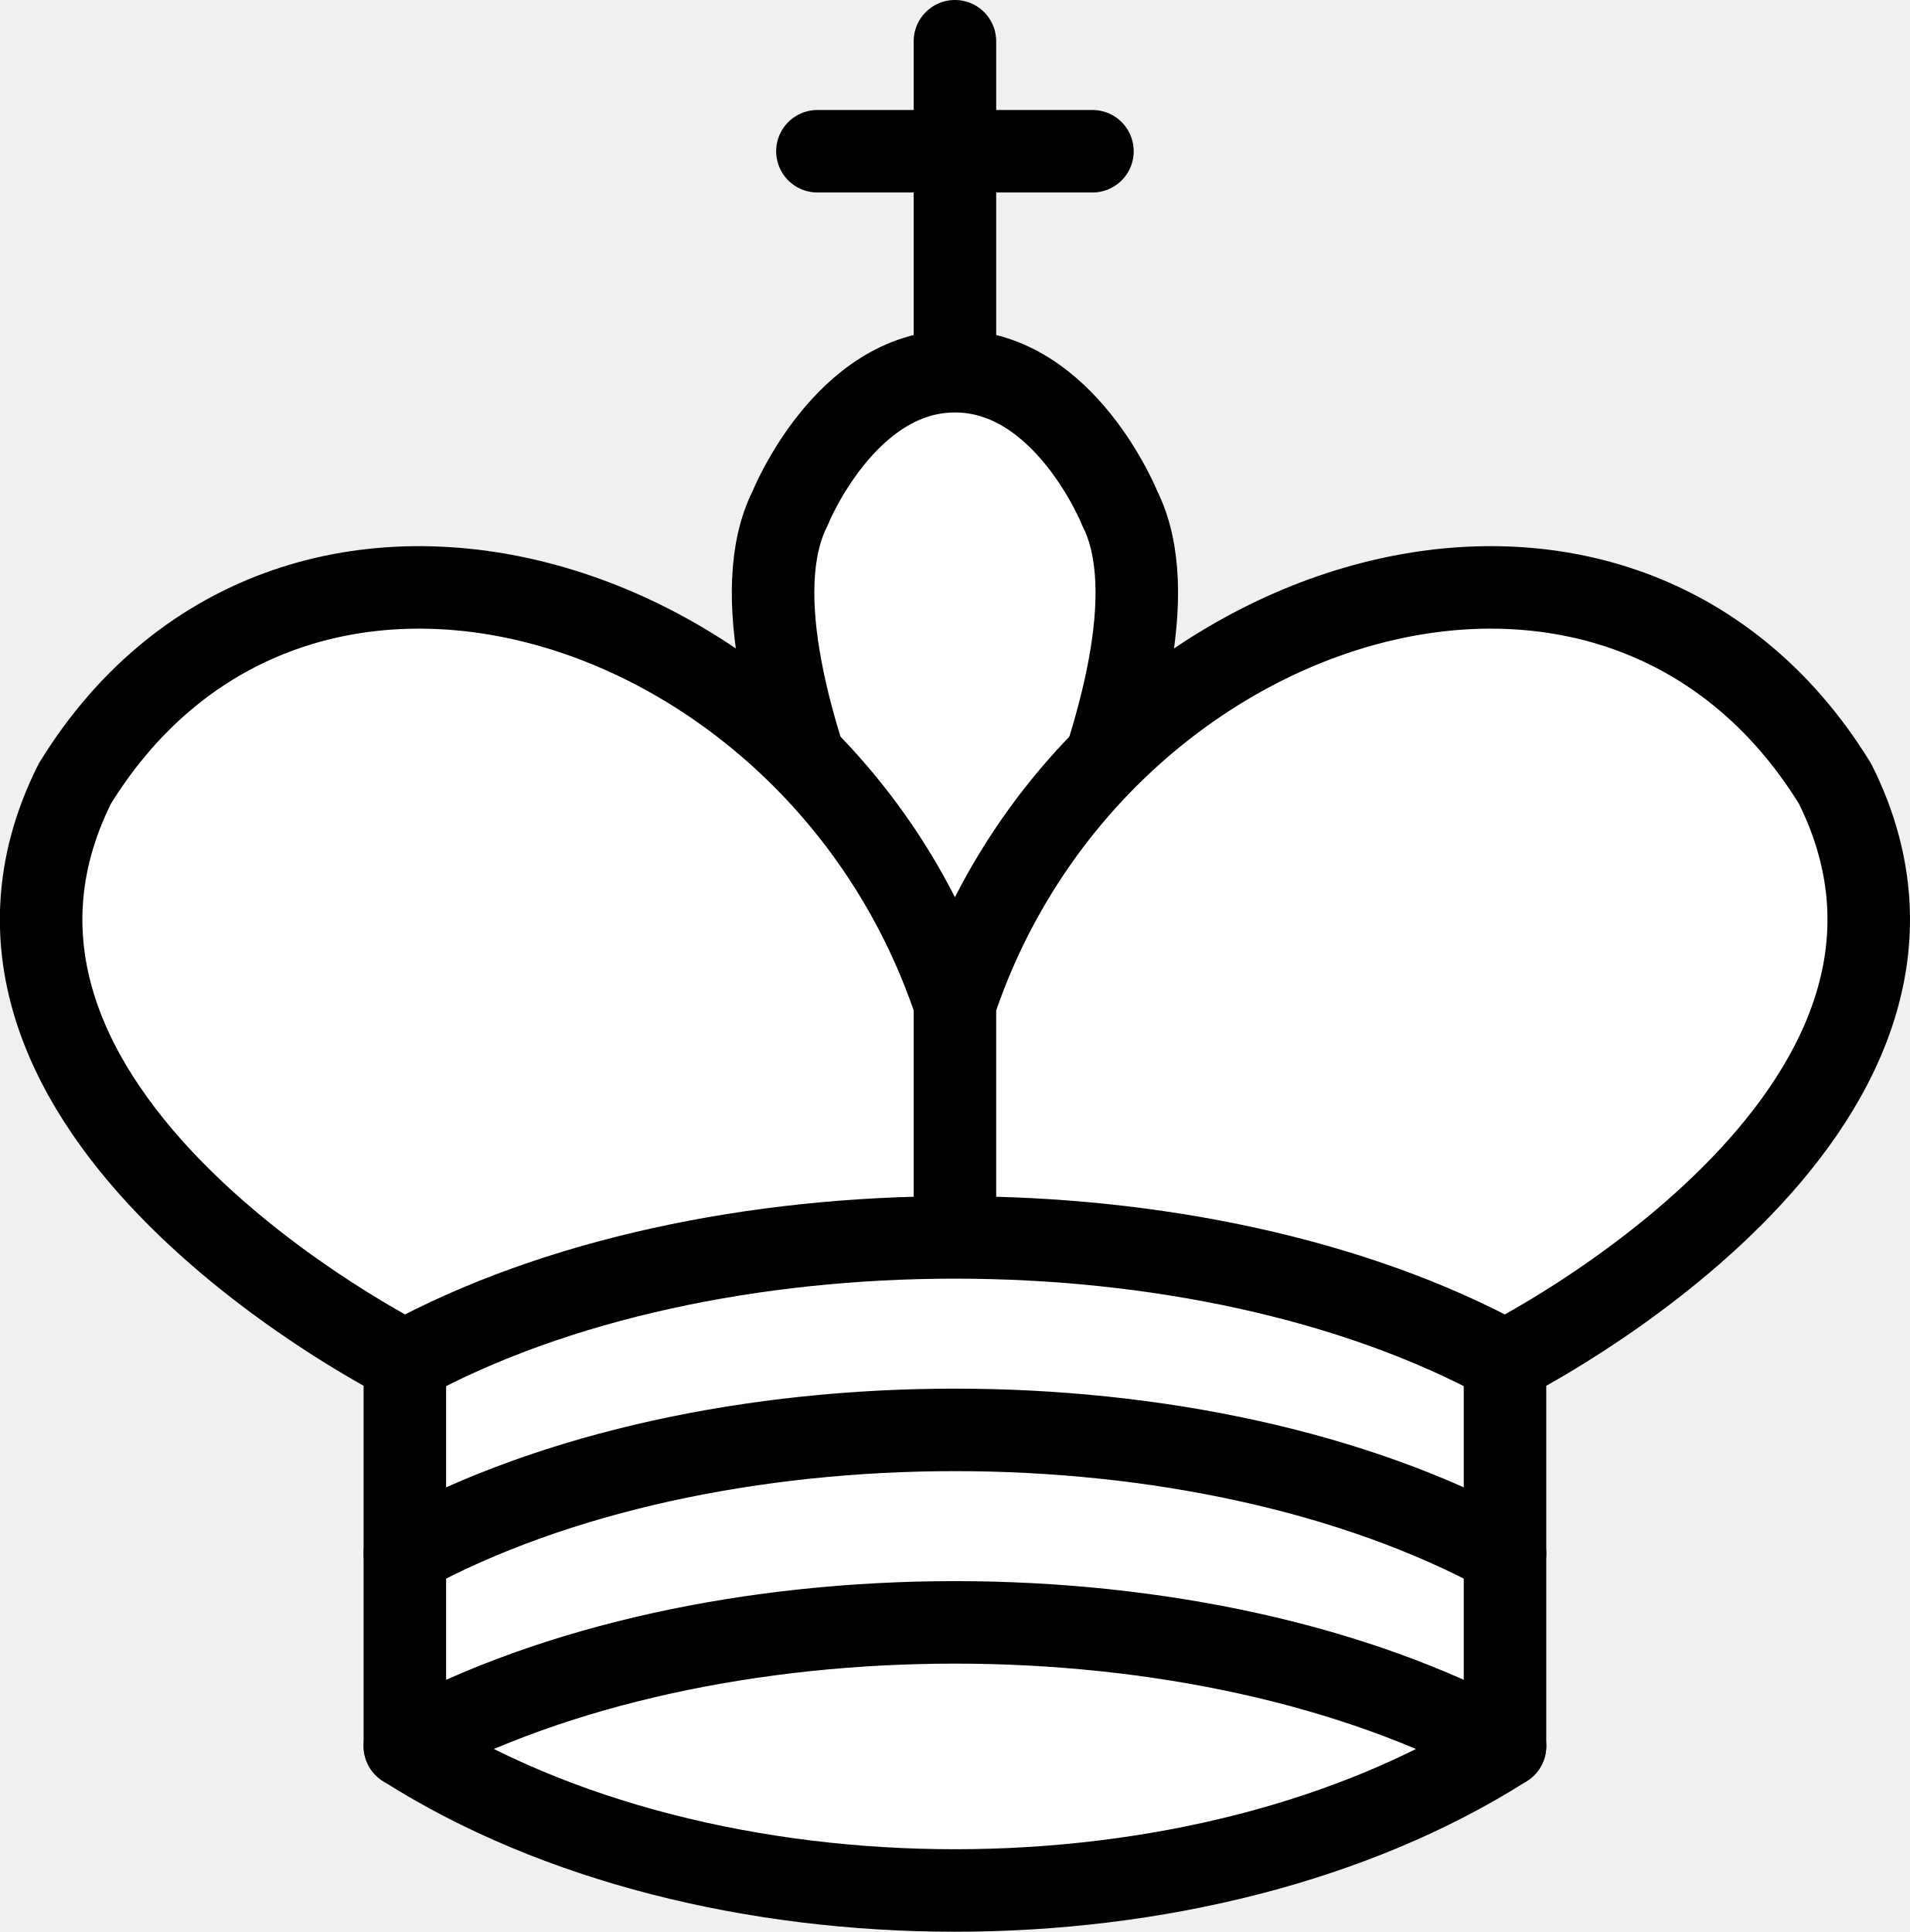
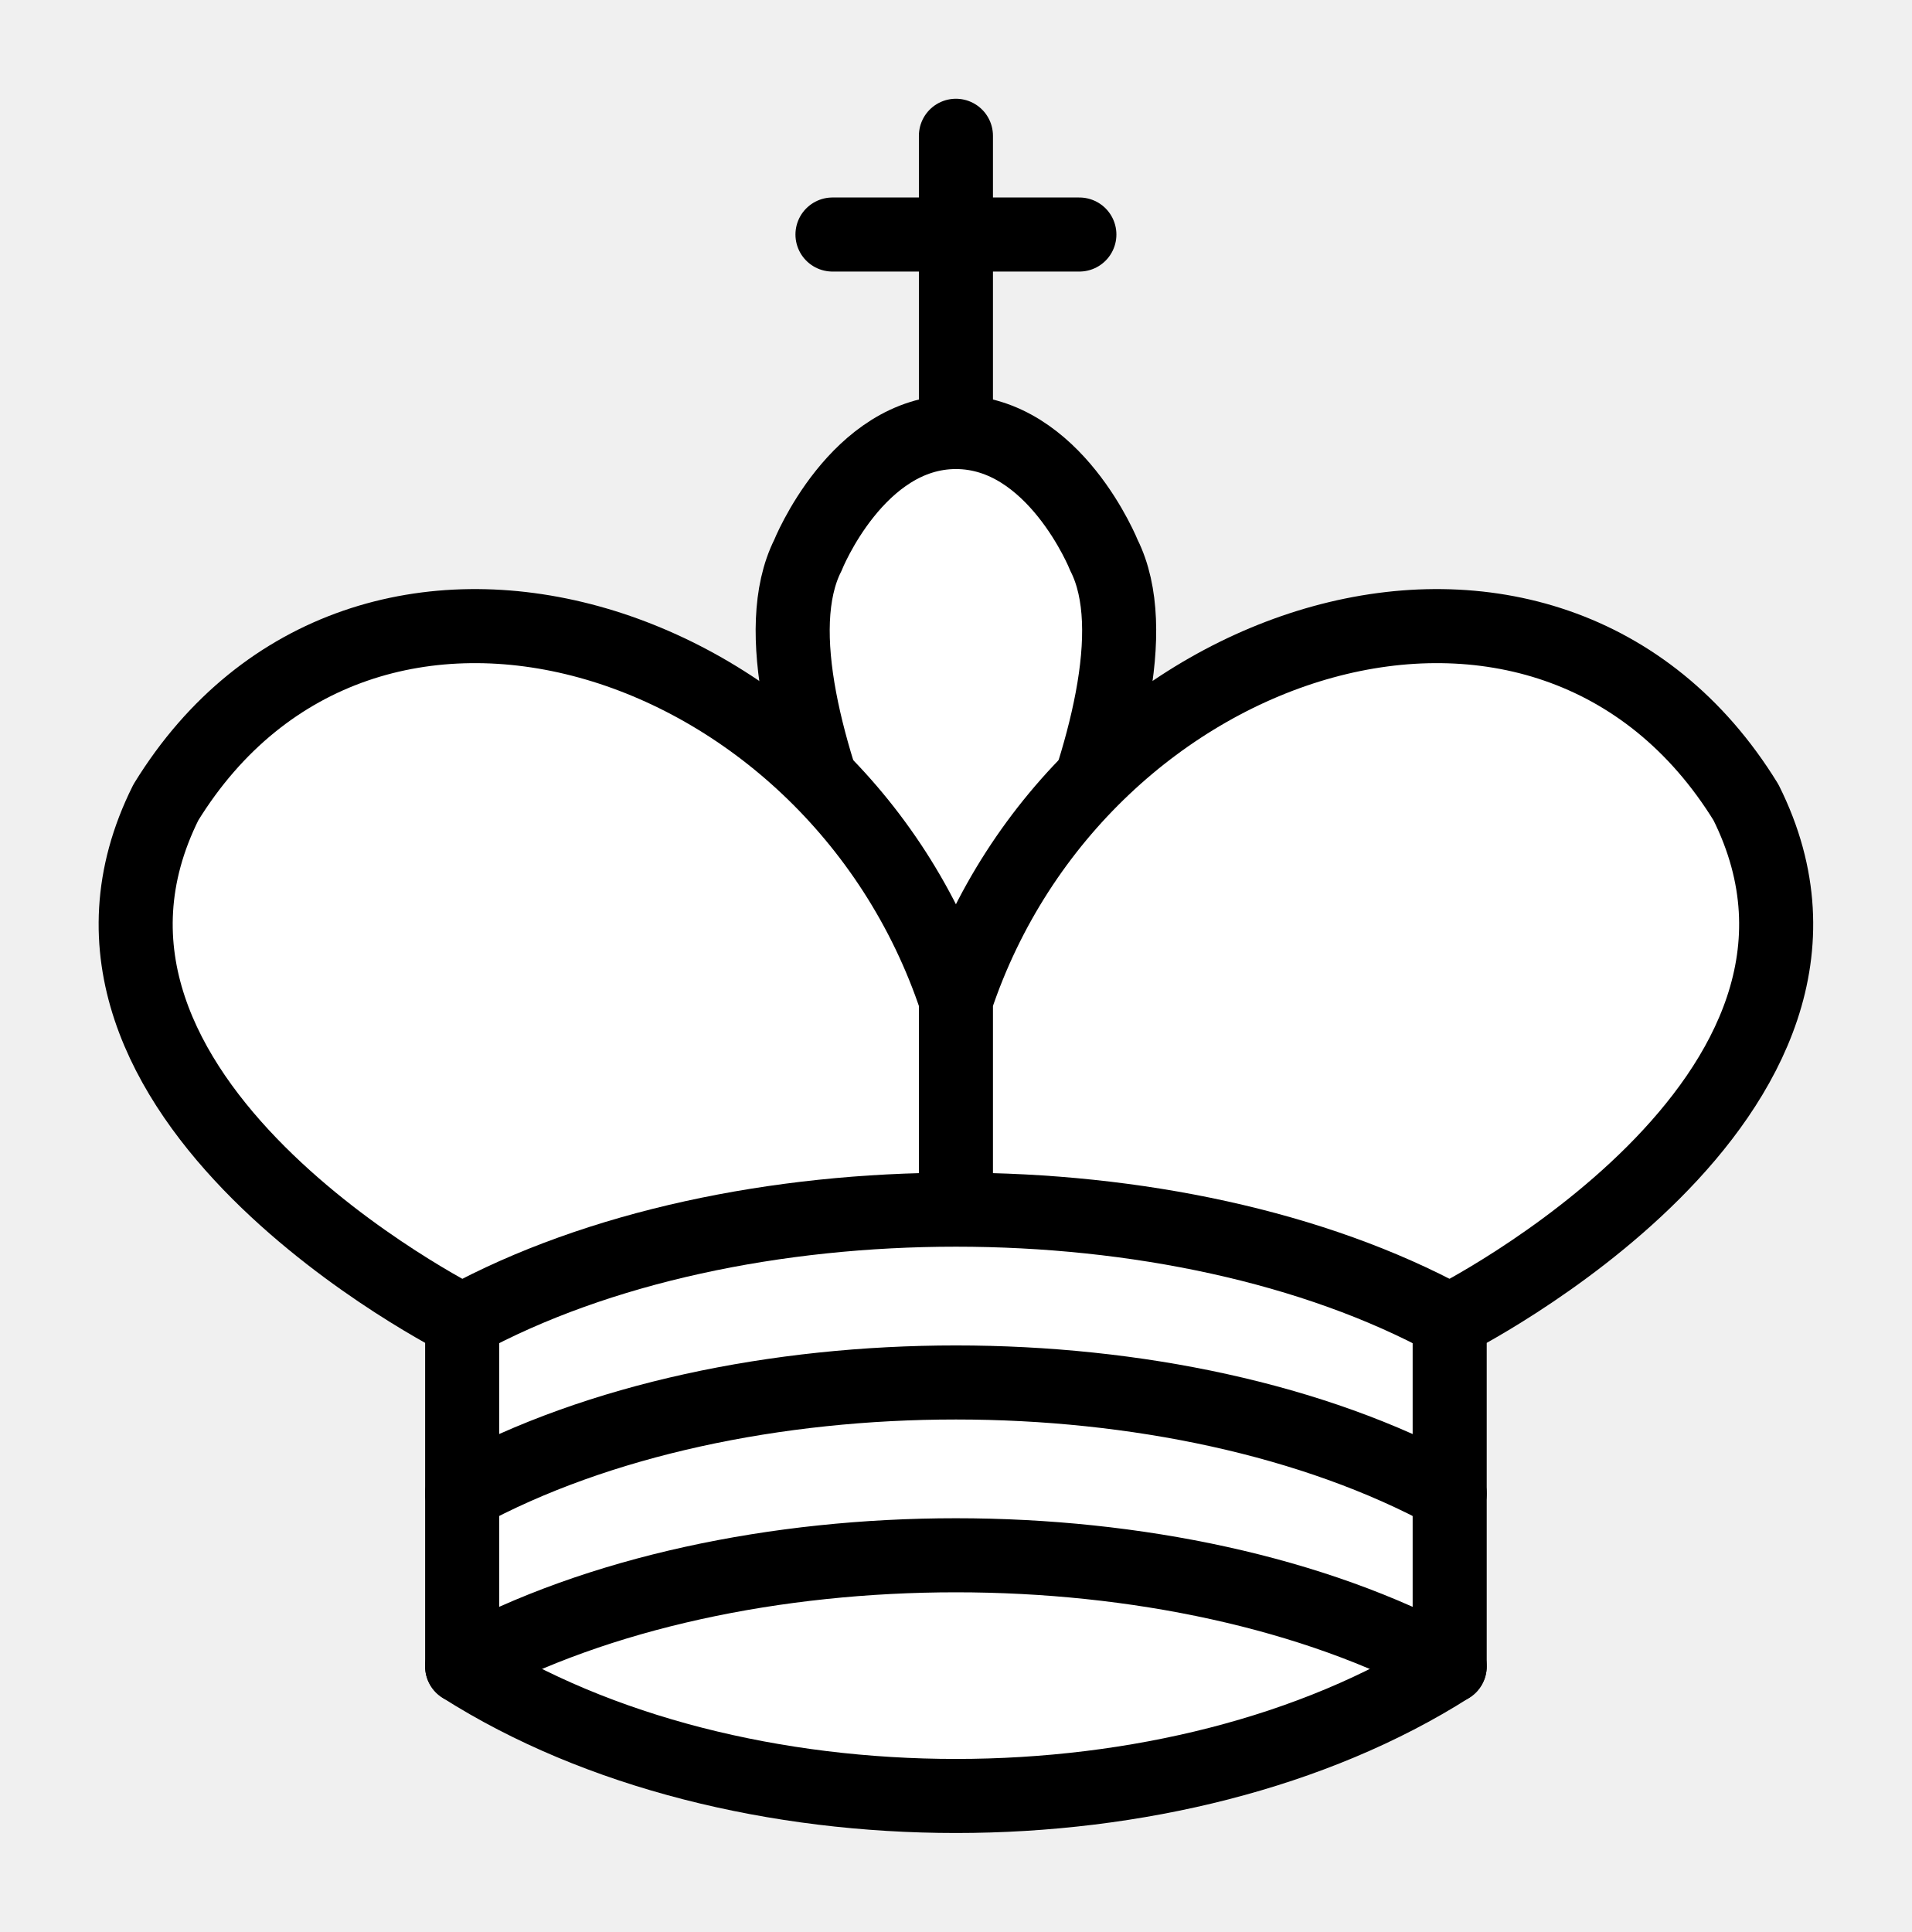
- <svg xmlns="http://www.w3.org/2000/svg" viewBox="5.14 5.25 34.72 35.13">
+ <svg xmlns="http://www.w3.org/2000/svg" viewBox="3.14 3.25 38.72 39.13">
  <g fill="none" fill-rule="evenodd" stroke="#000" stroke-linecap="round" stroke-linejoin="round" stroke-width="1.5">
    <path stroke-linejoin="miter" d="M22.5 11.63V6M20 8h5" />
    <path fill="#fff" stroke-linecap="butt" stroke-linejoin="miter" d="M22.5 25s4.5-7.5 3-10.5c0 0-1-2.5-3-2.5s-3 2.5-3 2.5c-1.5 3 3 10.5 3 10.5" />
    <path fill="#fff" d="M12.5 37c5.5 3.5 14.5 3.5 20 0v-7s9-4.5 6-10.5c-4-6.5-13.5-3.5-16 4V27v-3.5c-2.5-7.5-12-10.5-16-4-3 6 6 10.5 6 10.5v7" />
    <path d="M12.5 30c5.5-3 14.5-3 20 0m-20 3.5c5.5-3 14.5-3 20 0m-20 3.5c5.5-3 14.5-3 20 0" />
  </g>
</svg>
